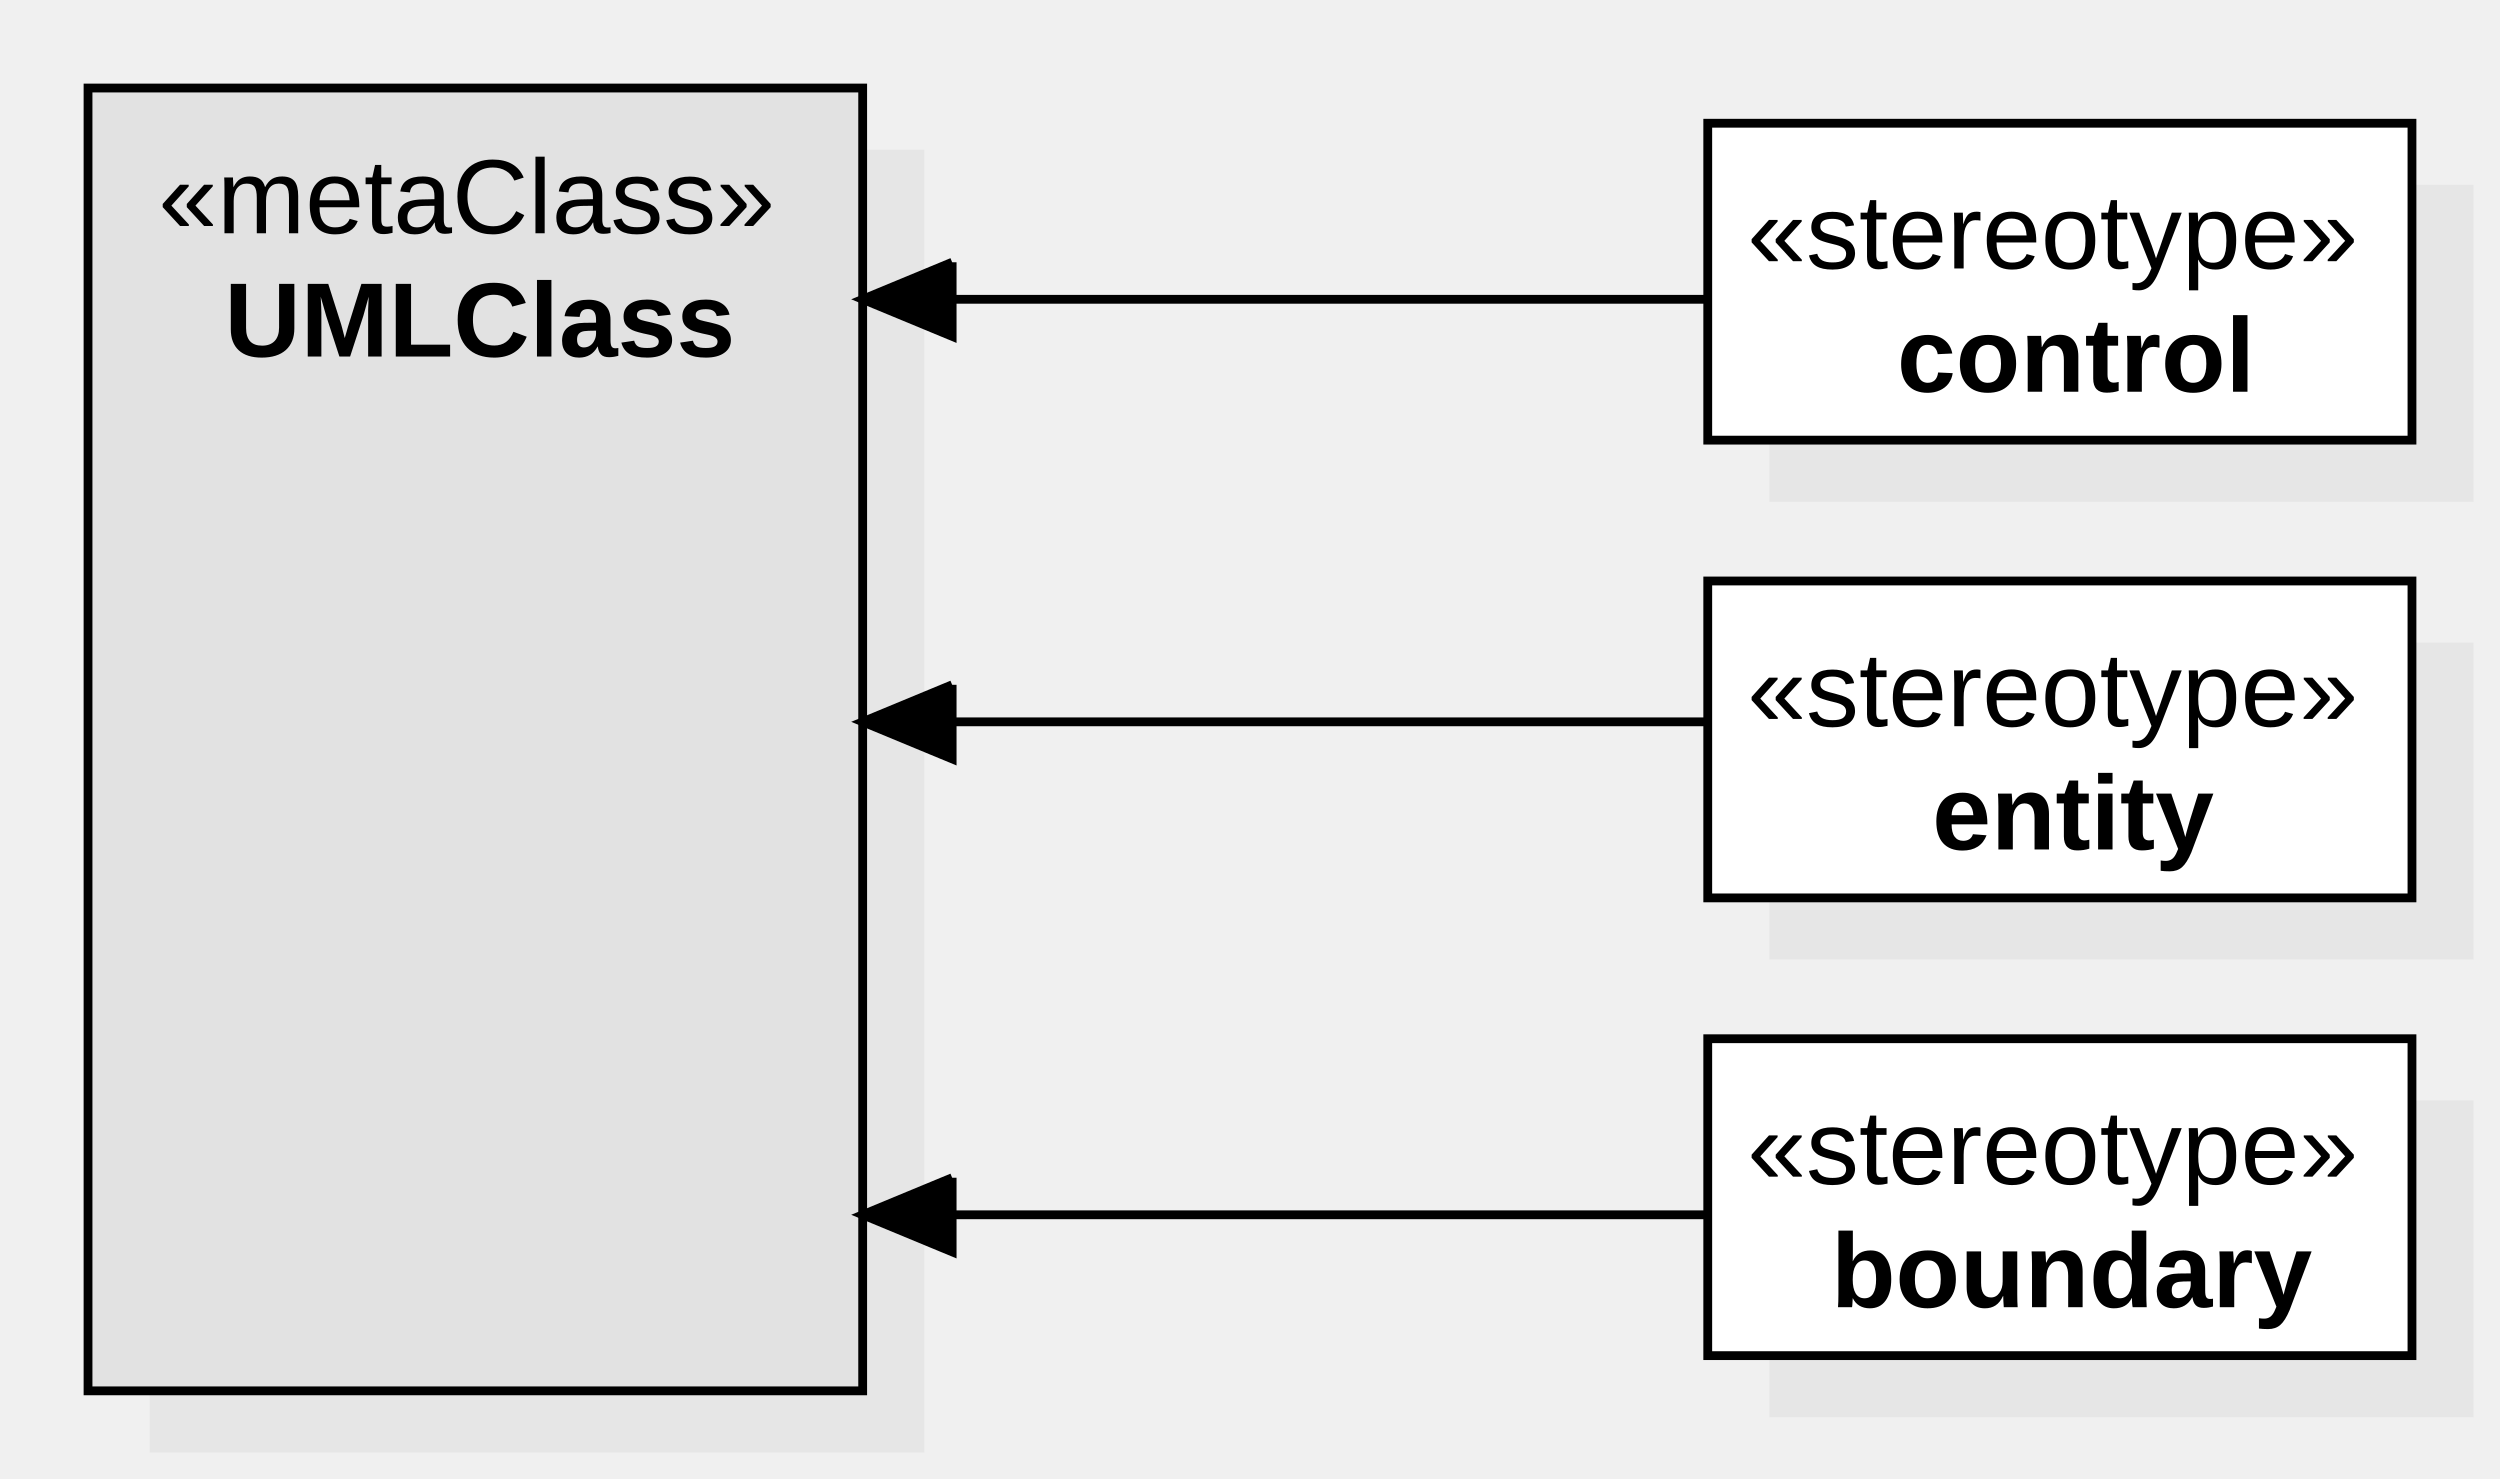
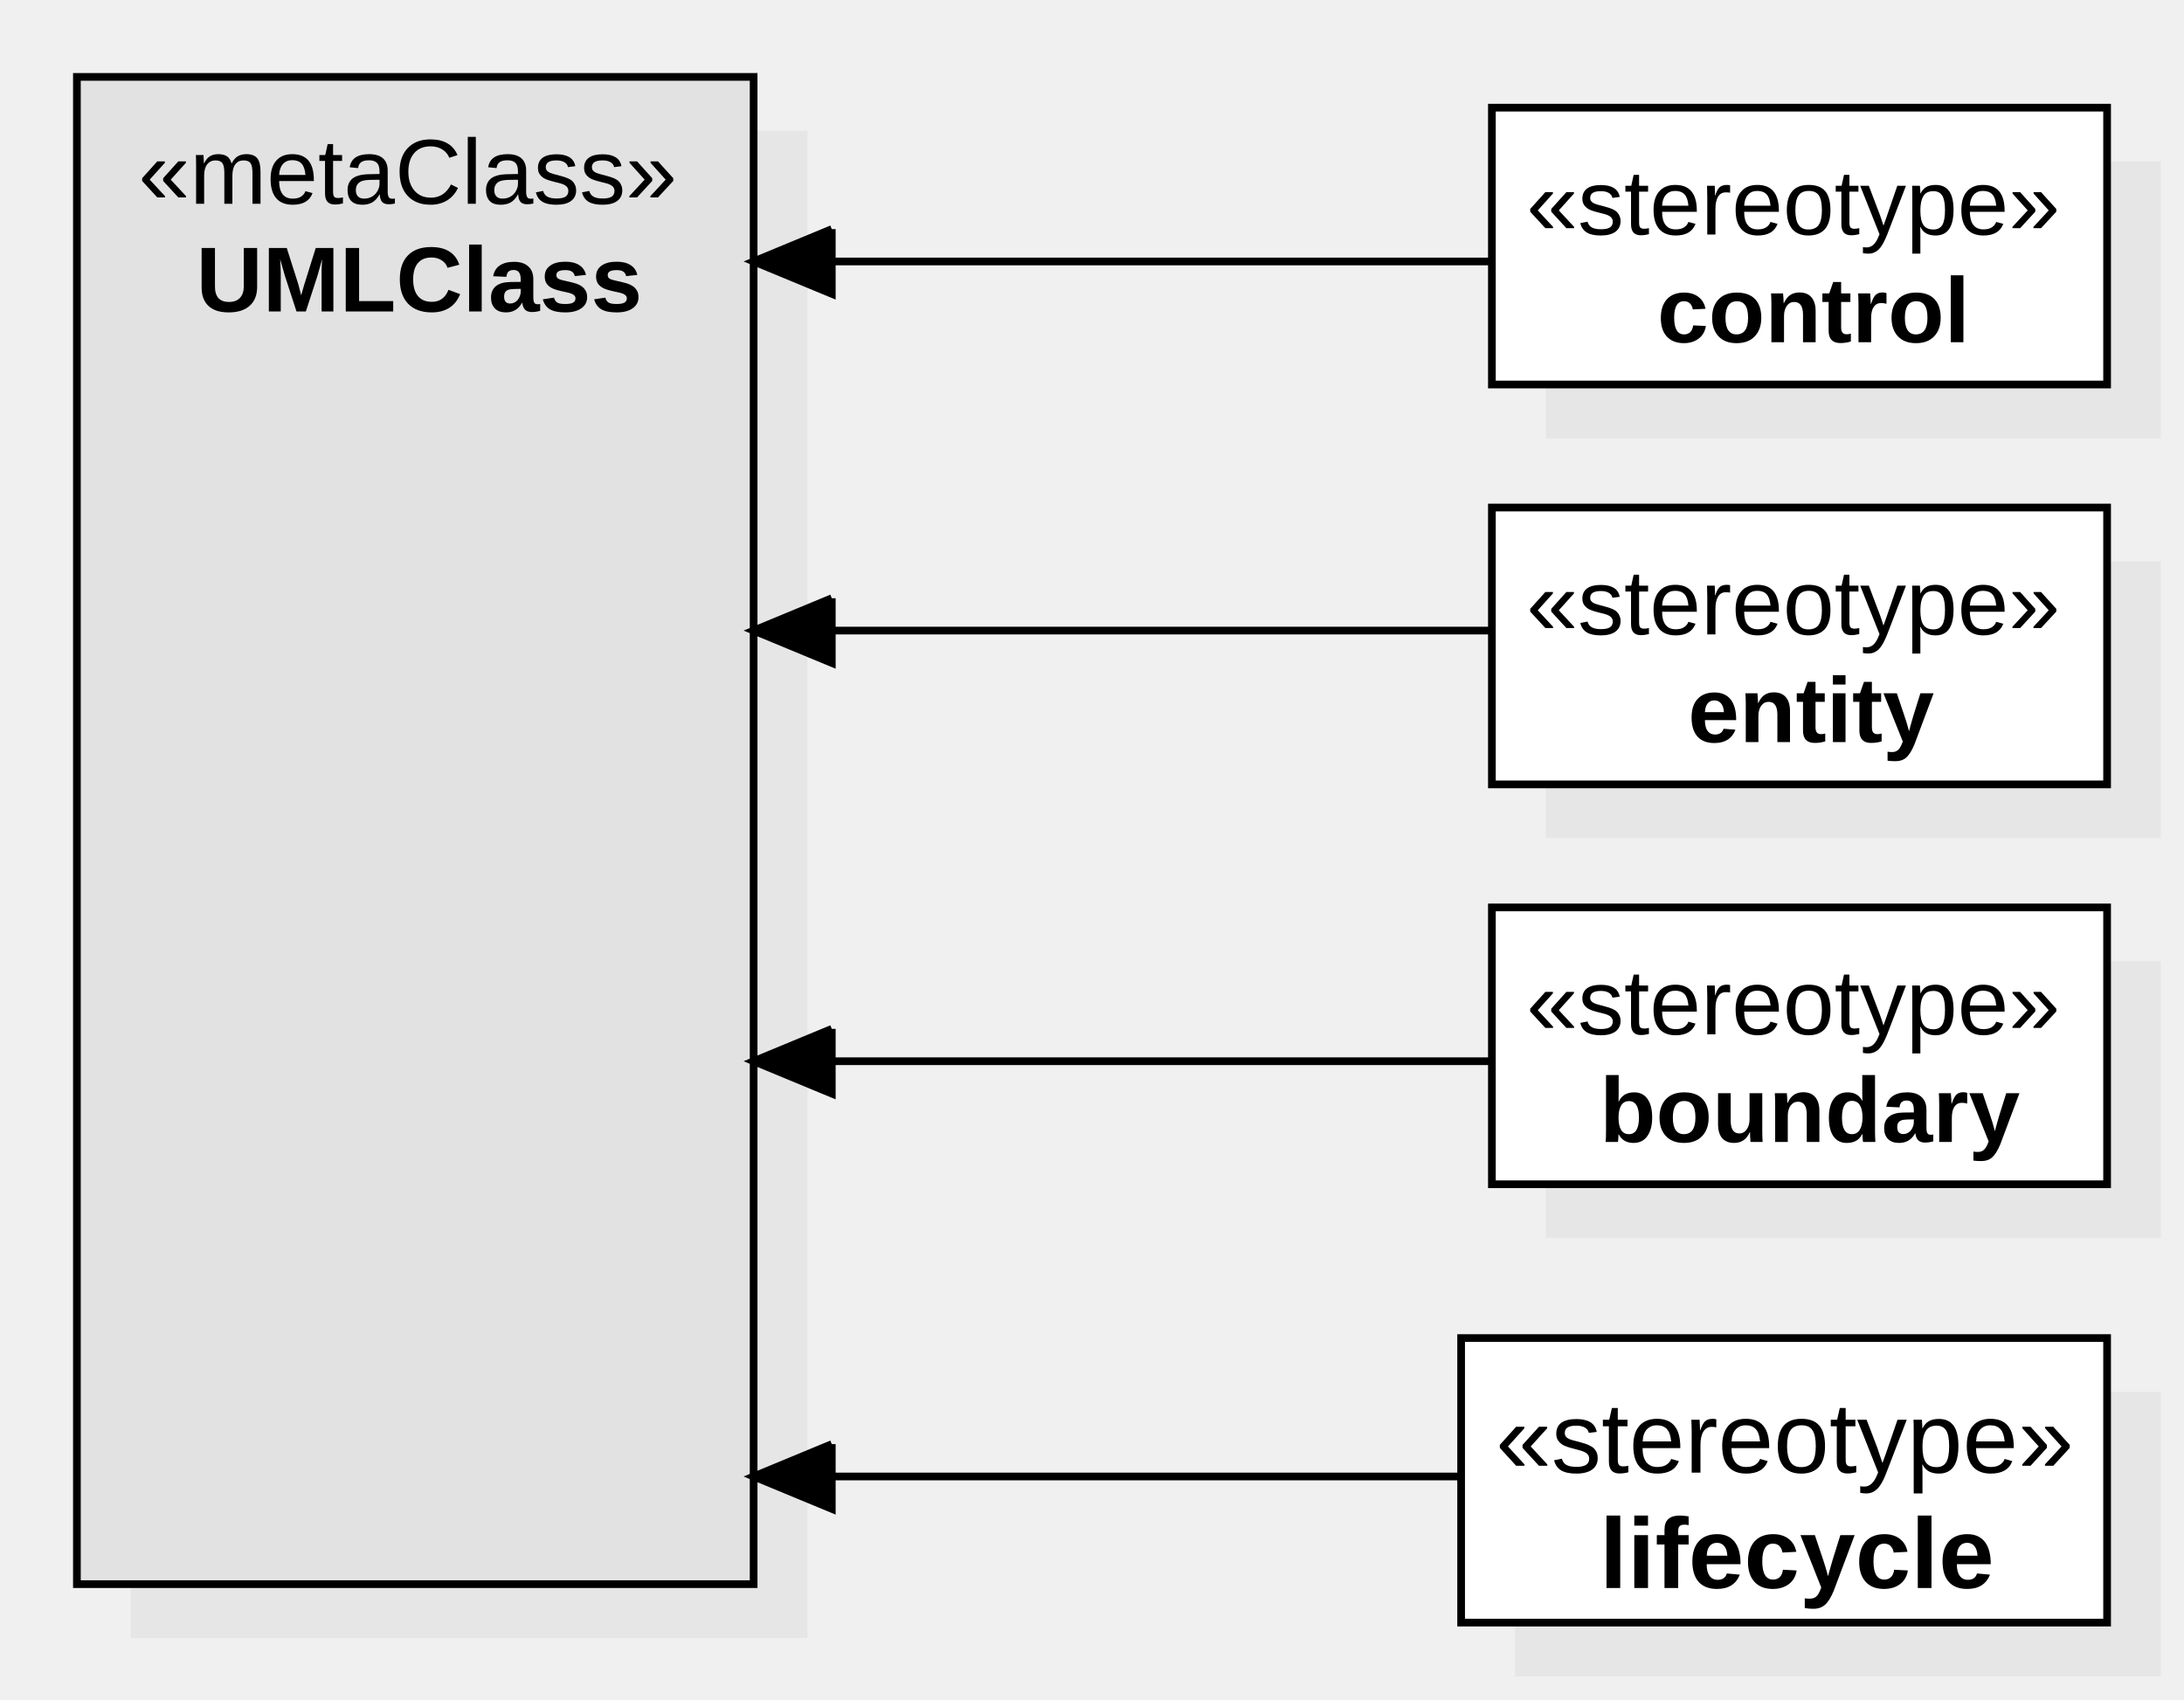
- <svg xmlns="http://www.w3.org/2000/svg" version="1.1" width="284" height="168">
+ <svg xmlns="http://www.w3.org/2000/svg" version="1.1" width="284" height="221">
  <defs />
  <g>
    <g transform="translate(-18,-18) scale(1,1)">
      <rect fill="#C0C0C0" stroke="none" x="219" y="91" width="80" height="36" opacity="0.2" />
    </g>
    <g transform="translate(-18,-18) scale(1,1)">
      <rect fill="#ffffff" stroke="none" x="212" y="84" width="80" height="36" />
    </g>
    <g transform="translate(-18,-18) scale(1,1)">
      <path fill="none" stroke="#000000" d="M 212 84 L 292 84 L 292 120 L 212 120 L 212 84 Z Z" stroke-miterlimit="10" />
    </g>
    <g transform="translate(-18,-18) scale(1,1)">
      <g>
        <path fill="none" stroke="none" />
        <text fill="#000000" stroke="none" font-family="Arial" font-size="12px" font-style="normal" font-weight="normal" text-decoration="none" x="216.5" y="100.5">«stereotype»</text>
      </g>
    </g>
    <g transform="translate(-18,-18) scale(1,1)">
      <g>
        <path fill="none" stroke="none" />
        <text fill="#000000" stroke="none" font-family="Arial" font-size="12px" font-style="normal" font-weight="bold" text-decoration="none" x="237.5" y="114.5">entity</text>
      </g>
    </g>
    <g transform="translate(-18,-18) scale(1,1)">
-       <rect fill="#C0C0C0" stroke="none" x="35" y="35" width="88" height="148" opacity="0.2" />
+       <rect fill="#C0C0C0" stroke="none" x="35" y="35" width="88" height="196" opacity="0.2" />
    </g>
    <g transform="translate(-18,-18) scale(1,1)">
-       <rect fill="#e2e2e2" stroke="none" x="28" y="28" width="88" height="148" />
+       <rect fill="#e2e2e2" stroke="none" x="28" y="28" width="88" height="196" />
    </g>
    <g transform="translate(-18,-18) scale(1,1)">
-       <path fill="none" stroke="#000000" d="M 28 28 L 116 28 L 116 176 L 28 176 L 28 28 Z Z" stroke-miterlimit="10" />
+       <path fill="none" stroke="#000000" d="M 28 28 L 116 28 L 116 224 L 28 224 L 28 28 Z Z" stroke-miterlimit="10" />
    </g>
    <g transform="translate(-18,-18) scale(1,1)">
      <g>
        <path fill="none" stroke="none" />
        <text fill="#000000" stroke="none" font-family="Arial" font-size="12px" font-style="normal" font-weight="normal" text-decoration="none" x="36" y="44.5">«metaClass»</text>
      </g>
    </g>
    <g transform="translate(-18,-18) scale(1,1)">
      <g>
        <path fill="none" stroke="none" />
        <text fill="#000000" stroke="none" font-family="Arial" font-size="12px" font-style="normal" font-weight="bold" text-decoration="none" x="43.5" y="58.5">UMLClass</text>
      </g>
    </g>
    <g transform="translate(-18,-18) scale(1,1)">
      <path fill="none" stroke="#000000" d="M 212 100 L 116 100" stroke-miterlimit="10" />
    </g>
    <g transform="translate(-18,-18) scale(1,1)">
      <path fill="#000000" stroke="none" d="M 126.163 95.79 L 116 100 L 126.163 104.21" />
    </g>
    <g transform="translate(-18,-18) scale(1,1)">
      <path fill="none" stroke="#000000" d="M 126.163 95.79 L 116 100 L 126.163 104.21 L 126.163 95.79" stroke-miterlimit="10" />
    </g>
    <g transform="translate(-18,-18) scale(1,1)">
      <rect fill="#C0C0C0" stroke="none" x="219" y="39" width="80" height="36" opacity="0.2" />
    </g>
    <g transform="translate(-18,-18) scale(1,1)">
      <rect fill="#ffffff" stroke="none" x="212" y="32" width="80" height="36" />
    </g>
    <g transform="translate(-18,-18) scale(1,1)">
      <path fill="none" stroke="#000000" d="M 212 32 L 292 32 L 292 68 L 212 68 L 212 32 Z Z" stroke-miterlimit="10" />
    </g>
    <g transform="translate(-18,-18) scale(1,1)">
      <g>
        <path fill="none" stroke="none" />
        <text fill="#000000" stroke="none" font-family="Arial" font-size="12px" font-style="normal" font-weight="normal" text-decoration="none" x="216.5" y="48.5">«stereotype»</text>
      </g>
    </g>
    <g transform="translate(-18,-18) scale(1,1)">
      <g>
        <path fill="none" stroke="none" />
        <text fill="#000000" stroke="none" font-family="Arial" font-size="12px" font-style="normal" font-weight="bold" text-decoration="none" x="233.5" y="62.5">control</text>
      </g>
    </g>
    <g transform="translate(-18,-18) scale(1,1)">
      <path fill="none" stroke="#000000" d="M 212 52 L 116 52" stroke-miterlimit="10" />
    </g>
    <g transform="translate(-18,-18) scale(1,1)">
      <path fill="#000000" stroke="none" d="M 126.163 47.79 L 116 52 L 126.163 56.21" />
    </g>
    <g transform="translate(-18,-18) scale(1,1)">
      <path fill="none" stroke="#000000" d="M 126.163 47.79 L 116 52 L 126.163 56.21 L 126.163 47.79" stroke-miterlimit="10" />
    </g>
    <g transform="translate(-18,-18) scale(1,1)">
      <rect fill="#C0C0C0" stroke="none" x="219" y="143" width="80" height="36" opacity="0.2" />
    </g>
    <g transform="translate(-18,-18) scale(1,1)">
      <rect fill="#ffffff" stroke="none" x="212" y="136" width="80" height="36" />
    </g>
    <g transform="translate(-18,-18) scale(1,1)">
      <path fill="none" stroke="#000000" d="M 212 136 L 292 136 L 292 172 L 212 172 L 212 136 Z Z" stroke-miterlimit="10" />
    </g>
    <g transform="translate(-18,-18) scale(1,1)">
      <g>
        <path fill="none" stroke="none" />
        <text fill="#000000" stroke="none" font-family="Arial" font-size="12px" font-style="normal" font-weight="normal" text-decoration="none" x="216.5" y="152.5">«stereotype»</text>
      </g>
    </g>
    <g transform="translate(-18,-18) scale(1,1)">
      <g>
        <path fill="none" stroke="none" />
        <text fill="#000000" stroke="none" font-family="Arial" font-size="12px" font-style="normal" font-weight="bold" text-decoration="none" x="226" y="166.5">boundary</text>
      </g>
    </g>
    <g transform="translate(-18,-18) scale(1,1)">
      <path fill="none" stroke="#000000" d="M 212 156 L 116 156" stroke-miterlimit="10" />
    </g>
    <g transform="translate(-18,-18) scale(1,1)">
      <path fill="#000000" stroke="none" d="M 126.163 151.79 L 116 156 L 126.163 160.21" />
    </g>
    <g transform="translate(-18,-18) scale(1,1)">
      <path fill="none" stroke="#000000" d="M 126.163 151.79 L 116 156 L 126.163 160.21 L 126.163 151.79" stroke-miterlimit="10" />
    </g>
+     <g transform="translate(-18,-18) scale(1,1)">
+       <rect fill="#C0C0C0" stroke="none" x="215" y="199" width="84" height="37" opacity="0.2" />
+     </g>
+     <g transform="translate(-18,-18) scale(1,1)">
+       <rect fill="#ffffff" stroke="none" x="208" y="192" width="84" height="37" />
+     </g>
+     <g transform="translate(-18,-18) scale(1,1)">
+       <path fill="none" stroke="#000000" d="M 208 192 L 292 192 L 292 229 L 208 229 L 208 192 Z Z" stroke-miterlimit="10" />
+     </g>
+     <g transform="translate(-18,-18) scale(1,1)">
+       <g>
+         <path fill="none" stroke="none" />
+         <text fill="#000000" stroke="none" font-family="Arial" font-size="13px" font-style="normal" font-weight="normal" text-decoration="none" x="212.5" y="209.5">«stereotype»</text>
+       </g>
+     </g>
+     <g transform="translate(-18,-18) scale(1,1)">
+       <g>
+         <path fill="none" stroke="none" />
+         <text fill="#000000" stroke="none" font-family="Arial" font-size="13px" font-style="normal" font-weight="bold" text-decoration="none" x="226" y="224.5">lifecycle</text>
+       </g>
+     </g>
+     <g transform="translate(-18,-18) scale(1,1)">
+       <path fill="none" stroke="#000000" d="M 208 210 L 116 210" stroke-miterlimit="10" />
+     </g>
+     <g transform="translate(-18,-18) scale(1,1)">
+       <path fill="#000000" stroke="none" d="M 126.163 205.79 L 116 210 L 126.163 214.21" />
+     </g>
+     <g transform="translate(-18,-18) scale(1,1)">
+       <path fill="none" stroke="#000000" d="M 126.163 205.79 L 116 210 L 126.163 214.21 L 126.163 205.79" stroke-miterlimit="10" />
+     </g>
  </g>
</svg>
